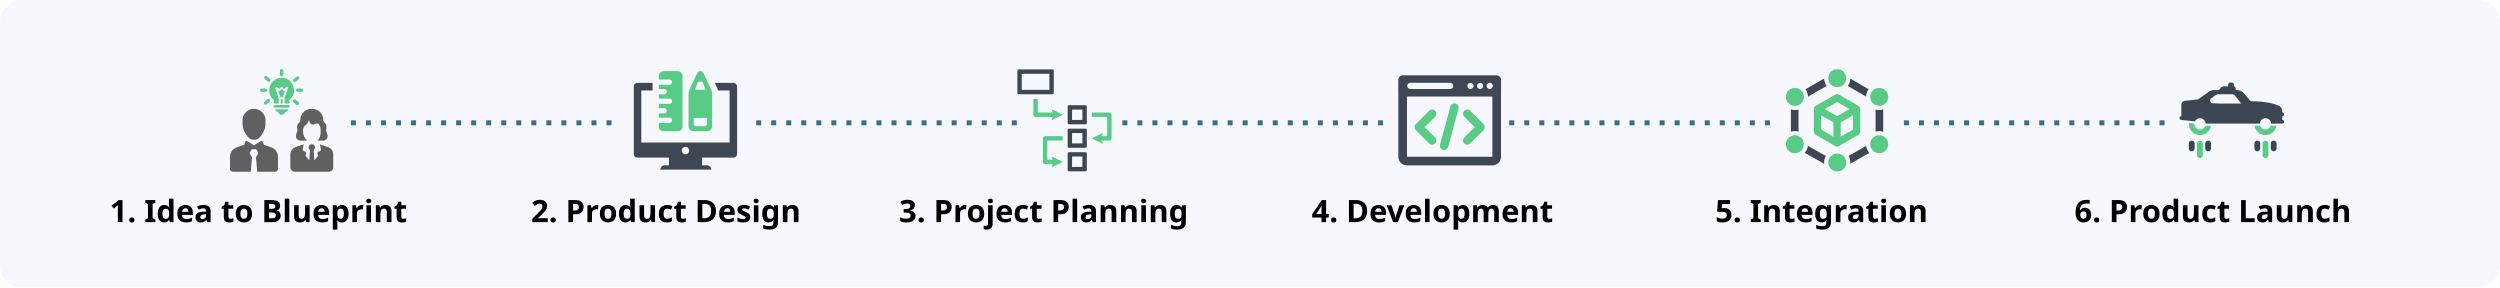
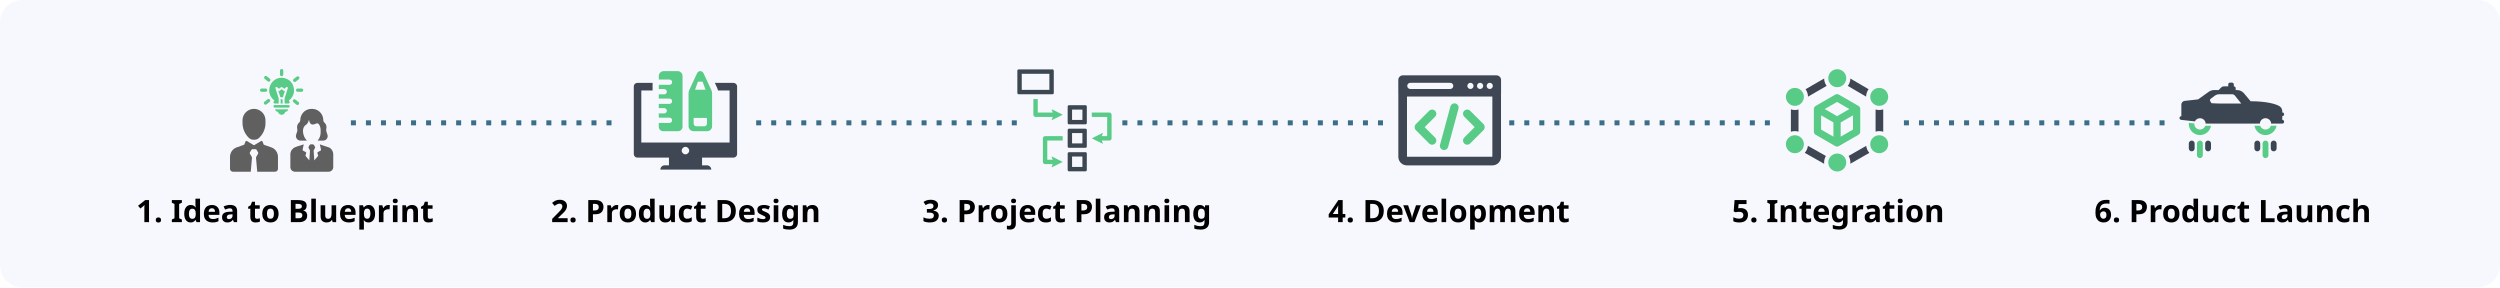
<svg xmlns="http://www.w3.org/2000/svg" width="1508.362" height="173.398" viewBox="0 0 502.787 57.799" version="1.1" id="svg1" xml:space="preserve">
  <defs id="defs1">
    <linearGradient id="swatch11">
      <stop style="stop-color:#000000;stop-opacity:1;" offset="0" id="stop11" />
    </linearGradient>
  </defs>
  <g id="layer3" style="display:inline" transform="translate(-20.77169,-2.51485)">
    <rect style="display:inline;fill:#f7f8fd;fill-opacity:1;stroke:#3c6e89;stroke-width:0;stroke-linecap:butt;stroke-linejoin:bevel;stroke-miterlimit:0;stroke-dasharray:none;stroke-dashoffset:0;paint-order:fill markers stroke" id="rect1" width="502.787" height="57.799" x="20.772" y="2.515" ry="4.488" />
  </g>
  <g id="layer1" transform="translate(-20.77169,-2.51485)">
-     <text xml:space="preserve" style="font-style:normal;font-variant:normal;font-weight:bold;font-stretch:normal;font-size:6.222px;line-height:1.25;font-family:Verdana;-inkscape-font-specification:'Verdana, Bold';font-variant-ligatures:normal;font-variant-caps:normal;font-variant-numeric:normal;font-variant-east-asian:normal;stroke-width:0.265" x="42.845" y="47.189" id="text7">
-       <tspan id="tspan7" style="font-style:normal;font-variant:normal;font-weight:bold;font-stretch:normal;font-size:6.222px;font-family:Verdana;-inkscape-font-specification:'Verdana, Bold';font-variant-ligatures:normal;font-variant-caps:normal;font-variant-numeric:normal;font-variant-east-asian:normal;stroke-width:0.265" x="42.845" y="47.189">1. Idea to Blueprint</tspan>
+     <text xml:space="preserve" style="font-style:normal;font-variant:normal;font-weight:bold;font-stretch:normal;font-size:6.222px;line-height:1.25;font-family:Verdana;-inkscape-font-specification:'Verdana, Bold';font-variant-ligatures:normal;font-variant-caps:normal;font-variant-numeric:normal;font-variant-east-asian:normal;stroke-width:0.265" x="48.178" y="47.189" id="text7">
+       <tspan id="tspan7" style="font-style:normal;font-variant:normal;font-weight:bold;font-stretch:normal;font-size:6.222px;font-family:Verdana;-inkscape-font-specification:'Verdana, Bold';font-variant-ligatures:normal;font-variant-caps:normal;font-variant-numeric:normal;font-variant-east-asian:normal;stroke-width:0.265" x="48.178" y="47.189">1. Idea to Blueprint</tspan>
    </text>
-     <text xml:space="preserve" style="font-style:normal;font-variant:normal;font-weight:bold;font-stretch:normal;font-size:6.222px;line-height:1.25;font-family:Verdana;-inkscape-font-specification:'Verdana, Bold';font-variant-ligatures:normal;font-variant-caps:normal;font-variant-numeric:normal;font-variant-east-asian:normal;stroke-width:0.265" x="127.569" y="47.189" id="text7-6">
-       <tspan id="tspan7-5" style="font-style:normal;font-variant:normal;font-weight:bold;font-stretch:normal;font-size:6.222px;font-family:Verdana;-inkscape-font-specification:'Verdana, Bold';font-variant-ligatures:normal;font-variant-caps:normal;font-variant-numeric:normal;font-variant-east-asian:normal;stroke-width:0.265" x="127.569" y="47.189">2. Product Design</tspan>
+     <text xml:space="preserve" style="font-style:normal;font-variant:normal;font-weight:bold;font-stretch:normal;font-size:6.222px;line-height:1.25;font-family:Verdana;-inkscape-font-specification:'Verdana, Bold';font-variant-ligatures:normal;font-variant-caps:normal;font-variant-numeric:normal;font-variant-east-asian:normal;stroke-width:0.265" x="131.57" y="47.189" id="text7-6">
+       <tspan id="tspan7-5" style="font-style:normal;font-variant:normal;font-weight:bold;font-stretch:normal;font-size:6.222px;font-family:Verdana;-inkscape-font-specification:'Verdana, Bold';font-variant-ligatures:normal;font-variant-caps:normal;font-variant-numeric:normal;font-variant-east-asian:normal;stroke-width:0.265" x="131.57" y="47.189">2. Product Design</tspan>
    </text>
-     <text xml:space="preserve" style="font-style:normal;font-variant:normal;font-weight:bold;font-stretch:normal;font-size:6.222px;line-height:1.25;font-family:Verdana;-inkscape-font-specification:'Verdana, Bold';font-variant-ligatures:normal;font-variant-caps:normal;font-variant-numeric:normal;font-variant-east-asian:normal;stroke-width:0.265" x="284.549" y="47.189" id="text7-1">
-       <tspan id="tspan7-7" style="font-style:normal;font-variant:normal;font-weight:bold;font-stretch:normal;font-size:6.222px;font-family:Verdana;-inkscape-font-specification:'Verdana, Bold';font-variant-ligatures:normal;font-variant-caps:normal;font-variant-numeric:normal;font-variant-east-asian:normal;stroke-width:0.265" x="284.549" y="47.189">4. Development</tspan>
+     <text xml:space="preserve" style="font-style:normal;font-variant:normal;font-weight:bold;font-stretch:normal;font-size:6.222px;line-height:1.25;font-family:Verdana;-inkscape-font-specification:'Verdana, Bold';font-variant-ligatures:normal;font-variant-caps:normal;font-variant-numeric:normal;font-variant-east-asian:normal;stroke-width:0.265" x="287.882" y="47.189" id="text7-1">
+       <tspan id="tspan7-7" style="font-style:normal;font-variant:normal;font-weight:bold;font-stretch:normal;font-size:6.222px;font-family:Verdana;-inkscape-font-specification:'Verdana, Bold';font-variant-ligatures:normal;font-variant-caps:normal;font-variant-numeric:normal;font-variant-east-asian:normal;stroke-width:0.265" x="287.882" y="47.189">4. Development</tspan>
    </text>
-     <text xml:space="preserve" style="font-style:normal;font-variant:normal;font-weight:bold;font-stretch:normal;font-size:6.222px;line-height:1.25;font-family:Verdana;-inkscape-font-specification:'Verdana, Bold';font-variant-ligatures:normal;font-variant-caps:normal;font-variant-numeric:normal;font-variant-east-asian:normal;stroke-width:0.265" x="201.59" y="47.189" id="text7-6-2">
-       <tspan id="tspan7-5-4" style="font-style:normal;font-variant:normal;font-weight:bold;font-stretch:normal;font-size:6.222px;font-family:Verdana;-inkscape-font-specification:'Verdana, Bold';font-variant-ligatures:normal;font-variant-caps:normal;font-variant-numeric:normal;font-variant-east-asian:normal;stroke-width:0.265" x="201.59" y="47.189">3. Project Planning</tspan>
+     <text xml:space="preserve" style="font-style:normal;font-variant:normal;font-weight:bold;font-stretch:normal;font-size:6.222px;line-height:1.25;font-family:Verdana;-inkscape-font-specification:'Verdana, Bold';font-variant-ligatures:normal;font-variant-caps:normal;font-variant-numeric:normal;font-variant-east-asian:normal;stroke-width:0.265" x="206.257" y="47.189" id="text7-6-2">
+       <tspan id="tspan7-5-4" style="font-style:normal;font-variant:normal;font-weight:bold;font-stretch:normal;font-size:6.222px;font-family:Verdana;-inkscape-font-specification:'Verdana, Bold';font-variant-ligatures:normal;font-variant-caps:normal;font-variant-numeric:normal;font-variant-east-asian:normal;stroke-width:0.265" x="206.257" y="47.189">3. Project Planning</tspan>
    </text>
    <path style="fill:#3c6e89;fill-opacity:1;stroke:#3c6e89;stroke-width:1.008;stroke-linecap:butt;stroke-linejoin:miter;stroke-dasharray:1.008, 2.016;stroke-dashoffset:0;stroke-opacity:1" d="M 91.341,27.218 H 144.641" id="xd-line" />
    <path style="fill:#3c6e89;fill-opacity:1;stroke:#3c6e89;stroke-width:1.008;stroke-linecap:butt;stroke-linejoin:miter;stroke-dasharray:1.008, 2.016;stroke-dashoffset:0;stroke-opacity:1" d="m 172.848,27.218 h 53.3" id="path13-5" />
    <path style="fill:#3c6e89;fill-opacity:1;stroke:#3c6e89;stroke-width:1.008;stroke-linecap:butt;stroke-linejoin:miter;stroke-dasharray:1.008, 2.016;stroke-dashoffset:0;stroke-opacity:1" d="m 246.496,27.218 h 53.3" id="path13-5-7" />
    <path style="fill:#3c6e89;fill-opacity:1;stroke:#3c6e89;stroke-width:1.008;stroke-linecap:butt;stroke-linejoin:miter;stroke-dasharray:1.008, 2.016;stroke-dashoffset:0;stroke-opacity:1" d="m 324.304,27.218 h 53.3" id="path13-5-7-5" />
-     <text xml:space="preserve" style="font-style:normal;font-variant:normal;font-weight:bold;font-stretch:normal;font-size:6.222px;line-height:1.25;font-family:Verdana;-inkscape-font-specification:'Verdana, Bold';font-variant-ligatures:normal;font-variant-caps:normal;font-variant-numeric:normal;font-variant-east-asian:normal;stroke-width:0.265" x="365.721" y="47.189" id="text7-6-2-3">
-       <tspan id="tspan7-5-4-0" style="font-style:normal;font-variant:normal;font-weight:bold;font-stretch:normal;font-size:6.222px;font-family:Verdana;-inkscape-font-specification:'Verdana, Bold';font-variant-ligatures:normal;font-variant-caps:normal;font-variant-numeric:normal;font-variant-east-asian:normal;stroke-width:0.265" x="365.721" y="47.189">5. Integration</tspan>
+     <text xml:space="preserve" style="font-style:normal;font-variant:normal;font-weight:bold;font-stretch:normal;font-size:6.222px;line-height:1.25;font-family:Verdana;-inkscape-font-specification:'Verdana, Bold';font-variant-ligatures:normal;font-variant-caps:normal;font-variant-numeric:normal;font-variant-east-asian:normal;stroke-width:0.265" x="369.055" y="47.189" id="text7-6-2-3">
+       <tspan id="tspan7-5-4-0" style="font-style:normal;font-variant:normal;font-weight:bold;font-stretch:normal;font-size:6.222px;font-family:Verdana;-inkscape-font-specification:'Verdana, Bold';font-variant-ligatures:normal;font-variant-caps:normal;font-variant-numeric:normal;font-variant-east-asian:normal;stroke-width:0.265" x="369.055" y="47.189">5. Integration</tspan>
    </text>
-     <text xml:space="preserve" style="font-style:normal;font-variant:normal;font-weight:bold;font-stretch:normal;font-size:6.222px;line-height:1.25;font-family:Verdana;-inkscape-font-specification:'Verdana, Bold';font-variant-ligatures:normal;font-variant-caps:normal;font-variant-numeric:normal;font-variant-east-asian:normal;stroke-width:0.265" x="437.975" y="47.189" id="text7-6-2-3-0">
-       <tspan id="tspan7-5-4-0-5" style="font-style:normal;font-variant:normal;font-weight:bold;font-stretch:normal;font-size:6.222px;font-family:Verdana;-inkscape-font-specification:'Verdana, Bold';font-variant-ligatures:normal;font-variant-caps:normal;font-variant-numeric:normal;font-variant-east-asian:normal;stroke-width:0.265" x="437.975" y="47.189">6. Product Launch</tspan>
+     <text xml:space="preserve" style="font-style:normal;font-variant:normal;font-weight:bold;font-stretch:normal;font-size:6.222px;line-height:1.25;font-family:Verdana;-inkscape-font-specification:'Verdana, Bold';font-variant-ligatures:normal;font-variant-caps:normal;font-variant-numeric:normal;font-variant-east-asian:normal;stroke-width:0.265" x="441.975" y="47.189" id="text7-6-2-3-0">
+       <tspan id="tspan7-5-4-0-5" style="font-style:normal;font-variant:normal;font-weight:bold;font-stretch:normal;font-size:6.222px;font-family:Verdana;-inkscape-font-specification:'Verdana, Bold';font-variant-ligatures:normal;font-variant-caps:normal;font-variant-numeric:normal;font-variant-east-asian:normal;stroke-width:0.265" x="441.975" y="47.189">6. Product Launch</tspan>
    </text>
    <path style="fill:#3c6e89;fill-opacity:1;stroke:#3c6e89;stroke-width:1.008;stroke-linecap:butt;stroke-linejoin:miter;stroke-dasharray:1.008, 2.016;stroke-dashoffset:0;stroke-opacity:1" d="m 403.679,27.218 h 53.3" id="path13-5-7-5-9" />
    <g id="g17-2" transform="matrix(0.3333336,0,0,0.3333336,66.74518,16.05248)">
      <g id="g5-8">
        <g id="g2-4">
          <path class="st0" d="m 59.647,40.674 -0.635,-1.875 c -0.21,-0.629 -0.177,-1.223 -0.071,-1.696 0.247,-1.098 0.095,-2.267 -0.581,-3.166 -0.21,-0.28 -0.419,-0.495 -0.603,-0.657 -0.398,-0.35 -0.628,-0.849 -0.628,-1.379 v 0 c 0,-2.293 -1.114,-4.322 -2.831,-5.582 C 53.127,25.46 51.676,25.07 50.224,25.07 h -0.046 c -1.642,0 -3.275,0.508 -4.522,1.578 -1.479,1.269 -2.417,3.151 -2.417,5.253 0,0.531 -0.233,1.03 -0.631,1.382 -0.181,0.16 -0.385,0.37 -0.591,0.643 -0.682,0.901 -0.837,2.076 -0.59,3.178 0.106,0.473 0.139,1.066 -0.071,1.695 l -0.594,1.753 c -0.612,1.806 0.731,3.68 2.638,3.68 h 3.895 C 47.293,44.23 47.29,44.228 47.288,44.226 45.999,42.994 45.047,41.088 44.896,38.934 44.882,38.73 44.875,38.526 44.875,38.322 c 0,-1.528 0.669,-2.954 1.749,-3.573 0.768,-0.441 1.276,-1.256 1.932,-3.118 0,0 0.189,3.648 3.016,2.775 1.51,-0.466 2.199,-1.239 3.14,0.296 0.55,0.898 0.815,2.034 0.815,3.18 v 1.372 c 0,1.374 -0.343,2.668 -0.925,3.714 -0.26,0.475 -0.573,0.895 -0.92,1.265 h 3.414 c 1.844,-0.002 3.142,-1.813 2.551,-3.559 z" id="path1-72" />
          <path class="st0" d="M 60.408,48.268 C 60.223,48.199 57.57,47.439 55.761,46.733 55.569,46.658 55.377,46.589 55.192,46.514 h -0.123 l 0.363,1.707 0.315,1.46 c 0.048,0.24 -0.062,0.48 -0.281,0.596 l -1.611,0.857 c -0.226,0.123 -0.336,0.391 -0.267,0.637 l 0.391,1.323 c 0.055,0.206 -0.007,0.418 -0.164,0.562 l -2.112,2.503 -0.373,-5.652 c -0.034,-0.212 0.008,-0.423 0.11,-0.61 l 0.644,-1.118 c 0.169,-0.279 0.169,-0.627 0,-0.915 l -0.542,-0.94 C 51.381,46.636 51.076,46.458 50.746,46.458 H 49.66 c -0.33,0 -0.635,0.178 -0.796,0.466 l -0.542,0.94 c -0.169,0.288 -0.169,0.635 0,0.915 l 0.644,1.118 c 0.102,0.186 0.144,0.398 0.11,0.61 l -0.373,5.652 -2.112,-2.503 C 46.433,53.512 46.372,53.3 46.427,53.094 l 0.391,-1.323 c 0.069,-0.247 -0.041,-0.514 -0.267,-0.637 l -1.615,-0.859 c -0.215,-0.114 -0.328,-0.357 -0.277,-0.594 l 0.288,-1.357 0.391,-1.81 h -0.123 c -0.185,0.075 -0.377,0.144 -0.569,0.219 -0.912,0.356 -2.55,0.727 -3.297,1.014 -0.027,0.014 -0.062,0.021 -0.089,0.034 -0.336,0.13 -0.631,0.24 -0.843,0.329 -0.254,0.096 -0.404,0.151 -0.418,0.158 -1.165,0.48 -2.735,2.001 -2.735,4.25 v 7.671 c 0,1.547 1.254,2.802 2.802,2.802 h 3.161 13.953 3.168 c 1.544,0 2.795,-1.251 2.795,-2.795 v -7.678 c 0,-1.94 -1.241,-3.633 -2.735,-4.25 z" id="path2-4" />
        </g>
        <g id="g4-0">
          <path class="st0" d="m 29.797,54.009 v 7.24 c 0,0.965 -0.787,1.742 -1.752,1.742 H 17.279 l -0.724,-8.247 v -0.01 c -0.052,-0.346 0.063,-0.693 0.273,-0.976 0.021,-0.021 0.032,-0.042 0.042,-0.063 l 0.934,-1.626 c 0.126,-0.22 0.126,-0.483 0,-0.703 L 16.87,49.75 c -0.126,-0.22 -0.357,-0.357 -0.609,-0.357 h -1.868 c -0.252,0 -0.483,0.136 -0.609,0.357 l -0.934,1.616 c -0.126,0.22 -0.126,0.483 0,0.703 l 0.934,1.626 c 0.01,0.021 0.021,0.042 0.042,0.063 0.21,0.283 0.325,0.63 0.273,0.976 v 0.01 l -0.724,8.247 H 2.609 c -0.965,0 -1.752,-0.777 -1.752,-1.742 v -7.24 c 0,-2.424 1.438,-4.575 3.578,-5.54 0.336,-0.157 0.682,-0.273 1.049,-0.367 l 3.977,-1.427 c 0,-0.042 0.011,-0.084 0.032,-0.126 l 0.703,-1.763 c 0.136,-0.357 0.556,-0.493 0.881,-0.304 l 2.539,1.532 1.71,1.028 1.71,-1.028 2.529,-1.521 c 0.325,-0.199 0.756,-0.063 0.892,0.294 l 0.703,1.763 c 0.021,0.042 0.032,0.084 0.032,0.126 l 3.977,1.427 c 0.367,0.094 0.714,0.21 1.049,0.367 2.141,0.964 3.579,3.115 3.579,5.539 z" id="path3-62" />
          <path class="st0" d="m 22.252,31.953 v 1.91 c 0,0.483 -0.031,0.923 -0.084,1.333 -0.094,0.724 -0.252,1.438 -0.462,2.12 -0.462,1.448 -1.165,2.781 -2.109,3.956 -0.157,0.189 -0.315,0.378 -0.483,0.556 l -0.556,0.598 c -0.714,0.787 -1.742,1.249 -2.812,1.249 h -0.839 c -1.06,0 -2.088,-0.451 -2.812,-1.249 L 11.539,41.828 C 11.371,41.65 11.214,41.461 11.067,41.272 10.448,40.506 9.913,39.656 9.504,38.743 8.979,37.61 8.644,36.414 8.497,35.186 8.434,34.756 8.403,34.326 8.403,33.906 v -1.91 c 0,-0.651 0.084,-1.291 0.262,-1.91 0.839,-2.949 3.578,-5.016 6.663,-5.016 3.085,0 5.824,2.067 6.663,5.026 0.177,0.587 0.261,1.227 0.261,1.857 z" id="path4-9" />
        </g>
      </g>
      <g id="g16-9">
        <g id="g11-0">
          <path class="st1" d="m 32,1.009 c -0.553,0 -1.003,0.45 -1.003,1.003 v 2.347 c 0,0.553 0.45,1.003 1.003,1.003 0.553,0 1.003,-0.45 1.003,-1.003 V 2.012 C 33.003,1.459 32.553,1.009 32,1.009 Z" id="path5-8" />
          <path class="st1" d="m 44.03,12.783 h -2.347 c -0.553,0 -1.003,0.45 -1.003,1.003 0,0.553 0.45,1.003 1.003,1.003 h 2.347 c 0.553,0 1.003,-0.45 1.003,-1.003 0,-0.553 -0.45,-1.003 -1.003,-1.003 z" id="path6-1" />
          <path class="st1" d="m 23.319,13.786 c 0,-0.553 -0.45,-1.003 -1.003,-1.003 H 19.97 c -0.553,0 -1.003,0.45 -1.003,1.003 0,0.553 0.45,1.003 1.003,1.003 h 2.347 c 0.553,0 1.002,-0.45 1.002,-1.003 z" id="path7-3" />
          <path class="st1" d="m 39.885,8.853 c 0.215,0 0.431,-0.069 0.613,-0.21 v 0 L 42.352,7.205 C 42.564,7.041 42.699,6.804 42.732,6.538 42.765,6.272 42.694,6.009 42.529,5.798 42.365,5.586 42.128,5.451 41.862,5.418 41.596,5.384 41.333,5.456 41.122,5.62 l -1.855,1.439 c -0.437,0.339 -0.517,0.97 -0.178,1.407 0.2,0.254 0.496,0.387 0.796,0.387 z" id="path8-1" />
          <path class="st1" d="m 24.242,19.11 c -0.266,-0.034 -0.529,0.038 -0.74,0.203 l -1.854,1.439 c -0.437,0.339 -0.516,0.97 -0.178,1.407 0.164,0.212 0.401,0.347 0.667,0.38 0.043,0.005 0.085,0.008 0.128,0.008 0.221,0 0.435,-0.073 0.612,-0.211 l 1.854,-1.439 c 0.437,-0.339 0.517,-0.97 0.178,-1.407 -0.165,-0.211 -0.401,-0.346 -0.667,-0.38 z" id="path9-1" />
          <path class="st1" d="M 24.887,6.901 23.067,5.419 C 22.859,5.25 22.598,5.172 22.332,5.199 c -0.266,0.027 -0.506,0.157 -0.675,0.364 -0.169,0.208 -0.247,0.469 -0.22,0.735 0.027,0.266 0.157,0.506 0.364,0.676 l 1.819,1.482 c 0.186,0.151 0.41,0.225 0.632,0.225 0.291,0 0.58,-0.126 0.778,-0.369 0.35,-0.429 0.285,-1.062 -0.143,-1.411 z" id="path10-0" />
          <path class="st1" d="M 42.199,20.983 40.38,19.5 c -0.208,-0.169 -0.469,-0.248 -0.735,-0.22 -0.266,0.027 -0.506,0.156 -0.676,0.364 -0.349,0.429 -0.285,1.061 0.144,1.411 l 1.819,1.482 c 0.186,0.151 0.41,0.225 0.632,0.225 0.291,0 0.58,-0.126 0.778,-0.369 0.35,-0.428 0.286,-1.061 -0.143,-1.41 z" id="path11-3" />
        </g>
        <path class="st1" d="m 36.034,25.354 h -8.068 c 0.23,0.839 0.967,1.47 1.86,1.54 v 0 c 0.221,0.997 1.111,1.745 2.173,1.745 1.062,0 1.952,-0.748 2.173,-1.745 h 0.001 c 0.008,0 0.016,-10e-4 0.024,-0.002 0.016,-0.001 0.032,-0.003 0.047,-0.005 0.01,-0.001 0.02,-0.002 0.03,-0.004 0.013,-10e-4 0.026,-0.003 0.04,-0.005 0.014,-0.002 0.028,-0.005 0.042,-0.007 0.019,-0.003 0.038,-0.006 0.057,-0.01 0.013,-0.002 0.027,-0.005 0.04,-0.008 0.016,-0.003 0.031,-0.006 0.046,-0.01 0.016,-0.004 0.032,-0.008 0.049,-0.013 0.016,-0.004 0.032,-0.008 0.047,-0.013 0.029,-0.008 0.058,-0.018 0.087,-0.027 0.108,-0.037 0.213,-0.083 0.313,-0.136 0.011,-0.006 0.021,-0.011 0.032,-0.017 0.025,-0.014 0.051,-0.029 0.076,-0.045 0.013,-0.007 0.025,-0.015 0.038,-0.024 0.007,-0.004 0.014,-0.009 0.021,-0.013 0.013,-0.008 0.025,-0.017 0.037,-0.025 0.026,-0.018 0.051,-0.037 0.077,-0.056 0.025,-0.019 0.05,-0.039 0.074,-0.059 0.024,-0.02 0.048,-0.041 0.071,-0.062 0.013,-0.012 0.026,-0.024 0.039,-0.037 0.013,-0.013 0.025,-0.025 0.038,-0.038 0.025,-0.025 0.05,-0.051 0.074,-0.078 0.012,-0.013 0.024,-0.027 0.036,-0.041 0.012,-0.013 0.023,-0.027 0.034,-0.041 0.011,-0.013 0.022,-0.028 0.033,-0.042 0.011,-0.014 0.021,-0.028 0.032,-0.043 0.011,-0.014 0.021,-0.029 0.031,-0.044 0.015,-0.021 0.029,-0.042 0.043,-0.064 0.008,-0.013 0.017,-0.026 0.025,-0.04 0.063,-0.103 0.117,-0.212 0.161,-0.325 0.012,-0.03 0.023,-0.06 0.033,-0.09 0.004,-0.013 0.008,-0.025 0.012,-0.037 0.003,-0.009 0.006,-0.019 0.009,-0.028 0.003,-0.015 0.008,-0.033 0.013,-0.051" id="path12-4" />
        <path class="st1" d="m 36.88,23.542 c 0,0.428 -0.344,0.776 -0.772,0.78 h -8.255 c -0.431,0 -0.78,-0.35 -0.78,-0.78 0,-0.431 0.349,-0.78 0.78,-0.78 h 8.255 c 0.428,0.005 0.772,0.352 0.772,0.78 z" id="path13" />
        <g id="g15-0">
          <rect class="st1" height="2.596" width="1.188" x="31.406" y="19.265" id="rect13-3" />
          <path class="st1" d="m 34.022,14.093 -0.07,0.055 c -0.215,0.168 -0.517,0.168 -0.732,0 L 32,13.193 30.78,14.148 c -0.215,0.168 -0.517,0.168 -0.732,0 l -0.07,-0.054 1.268,3.983 h 1.508 z" id="path14-9" />
          <path class="st1" d="M 39.485,13.88 C 39.154,6.358 32.027,6.276 32.027,6.276 c -0.01,0 -0.02,0 -0.031,0 -4.129,0 -7.488,3.411 -7.488,7.604 0,1.284 0.323,2.557 0.934,3.68 0.526,0.965 1.256,1.805 2.131,2.456 v 0.335 c -0.293,0.112 -0.501,0.396 -0.501,0.729 0,0.333 0.208,0.616 0.501,0.729 0.087,0.033 0.181,0.051 0.279,0.051 h 2.364 V 18.763 L 28.26,12.619 c -0.079,-0.248 0.013,-0.519 0.227,-0.668 0.214,-0.149 0.5,-0.141 0.705,0.02 l 1.22,0.955 1.22,-0.955 c 0.215,-0.168 0.517,-0.168 0.732,0 l 1.22,0.955 1.22,-0.955 c 0.205,-0.161 0.491,-0.169 0.705,-0.02 0.214,0.149 0.306,0.42 0.227,0.668 l -1.956,6.144 v 3.097 h 2.326 c 0.111,-10e-4 0.216,-0.025 0.311,-0.069 0.271,-0.122 0.46,-0.394 0.46,-0.711 0,-0.317 -0.189,-0.59 -0.46,-0.712 v -0.352 c 0.875,-0.651 1.605,-1.492 2.13,-2.456 0.615,-1.122 0.995,-2.396 0.938,-3.68 z" id="path15-1" />
        </g>
      </g>
    </g>
    <g id="g4-2" transform="matrix(0.3333331,0,0,0.3333331,301.6559,16.05266)">
      <g id="g3">
        <path d="m 23.198,42.378 -6.285,-6.285 6.285,-6.284 c 0.477,-0.477 0.74,-1.112 0.74,-1.787 0,-0.675 -0.263,-1.31 -0.74,-1.787 -0.985,-0.986 -2.589,-0.985 -3.574,0 l -7.998,7.997 c -0.489,0.489 -0.757,1.167 -0.737,1.861 -0.021,0.695 0.247,1.373 0.737,1.862 l 7.997,7.997 c 0.477,0.478 1.112,0.741 1.787,0.741 0.675,0 1.31,-0.263 1.787,-0.741 0.477,-0.477 0.74,-1.112 0.74,-1.787 0.002,-0.675 -0.261,-1.31 -0.739,-1.787 z" fill="#58cb87" id="path1" />
        <path d="M 52.374,34.217 44.376,26.22 c -0.477,-0.477 -1.112,-0.74 -1.787,-0.74 -0.675,0 -1.31,0.263 -1.787,0.74 -0.478,0.477 -0.741,1.112 -0.741,1.787 0,0.675 0.263,1.31 0.741,1.788 l 6.285,6.284 -6.285,6.285 c -0.477,0.477 -0.741,1.112 -0.741,1.787 0,0.675 0.263,1.31 0.74,1.787 0.477,0.478 1.111,0.741 1.787,0.741 0.675,0 1.31,-0.263 1.787,-0.741 l 7.997,-7.997 c 0.489,-0.489 0.758,-1.167 0.737,-1.862 0.022,-0.695 -0.246,-1.373 -0.735,-1.862 z" fill="#58cb87" id="path2" />
        <path d="m 35.543,21.837 c -0.652,-0.177 -1.333,-0.089 -1.919,0.247 -0.586,0.336 -1.005,0.88 -1.182,1.532 l -6.257,23.109 c -0.177,0.652 -0.089,1.333 0.247,1.919 0.336,0.586 0.88,1.005 1.531,1.182 0.215,0.058 0.438,0.088 0.662,0.088 1.138,0 2.141,-0.768 2.438,-1.867 l 6.258,-23.11 c 0.365,-1.345 -0.433,-2.735 -1.778,-3.1 z" fill="#58cb87" id="path3" />
      </g>
      <path d="M 60.221,4.834 H 3.778 C 2.251,4.834 1,6.084 1,7.612 v 8.574 h 0.03 v 37.828 c 0,2.84 2.311,5.151 5.151,5.151 h 51.637 c 2.841,0 5.152,-2.311 5.152,-5.151 V 16.186 H 63 V 7.612 C 63,6.084 61.749,4.834 60.221,4.834 Z m -9.864,4.511 c 1.027,0 1.868,0.841 1.868,1.868 0,1.027 -0.841,1.868 -1.868,1.868 -1.028,0 -1.868,-0.841 -1.868,-1.868 0,-1.027 0.841,-1.868 1.868,-1.868 z m -5.826,0 c 1.027,0 1.868,0.841 1.868,1.868 0,1.027 -0.841,1.868 -1.868,1.868 -1.028,0 -1.868,-0.841 -1.868,-1.868 0,-1.027 0.84,-1.868 1.868,-1.868 z m -36.278,0 h 24.072 c 1.028,0 1.868,0.841 1.868,1.868 0,1.028 -0.841,1.868 -1.868,1.868 H 8.253 c -1.027,0 -1.868,-0.841 -1.868,-1.868 0,-1.027 0.84,-1.868 1.868,-1.868 z M 57.751,53.947 H 6.249 V 17.622 H 57.752 V 53.947 Z M 56.183,13.081 c -1.027,0 -1.868,-0.841 -1.868,-1.868 0,-1.028 0.841,-1.868 1.868,-1.868 1.028,0 1.868,0.841 1.868,1.868 10e-4,1.027 -0.84,1.868 -1.868,1.868 z" fill="#3e4753" id="path4-5" />
    </g>
    <g id="g3-4" transform="matrix(0.3333331,0,0,0.3333331,147.9587,16.05233)">
      <path d="M 48.09,34.714 48.075,15.605 C 48.072,15.015 47.945,14.406 47.709,13.898 46.842,12.004 45.961,10.12 45.081,8.236 44.409,6.805 43.739,5.373 43.077,3.939 42.686,3.095 42.167,2.311 41.017,2.288 40.358,2.273 39.897,2.503 39.55,2.853 c -0.299,0.299 -0.516,0.69 -0.703,1.097 -0.688,1.495 -1.385,2.988 -2.083,4.478 -0.851,1.825 -1.702,3.648 -2.541,5.48 -0.222,0.488 -0.35,1.094 -0.36,1.71 l 0.015,19.26 v 0.642 c 0,1.67 1.354,3.023 3.023,3.023 h 8.166 c 1.67,0 3.023,-1.354 3.023,-3.023 z m -8.553,-26.042 2.781,-0.01 1.825,4.864 -6.334,-0.013 z m -2.574,25.314 v -3.442 l 8.011,0.013 v 3.428 c 0,0.883 -0.716,1.599 -1.599,1.599 l -4.812,0.002 c -0.884,-10e-4 -1.6,-0.717 -1.6,-1.6 z" fill="#58cb87" id="path1-4" />
      <path d="m 30.244,5.275 v 30.589 c 0,1.479 -1.199,2.679 -2.679,2.679 h -8.98 c -1.479,0 -2.679,-1.199 -2.679,-2.679 v -2.306 h 6.467 c 0.897,0 1.623,-0.741 1.598,-1.646 -0.028,-0.874 -0.79,-1.549 -1.664,-1.549 h -6.4 v -2.556 h 3.272 c 0.897,0 1.623,-0.741 1.598,-1.646 -0.028,-0.874 -0.79,-1.549 -1.664,-1.549 h -3.205 v -2.556 h 6.467 c 0.897,0 1.623,-0.741 1.598,-1.646 -0.028,-0.874 -0.79,-1.549 -1.664,-1.549 h -6.4 v -2.556 h 3.272 c 0.897,0 1.623,-0.741 1.598,-1.646 -0.028,-0.874 -0.79,-1.549 -1.664,-1.549 H 15.91 v -2.556 h 6.467 c 0.897,0 1.623,-0.741 1.598,-1.646 -0.028,-0.874 -0.79,-1.549 -1.664,-1.549 h -6.4 V 5.275 c 0,-1.65 1.338,-2.988 2.988,-2.988 h 8.361 c 1.646,0 2.984,1.338 2.984,2.988 z" fill="#58cb87" id="path2-99" />
      <path d="M 60.972,9.395 H 49.744 c 0.455,0.978 0.912,1.965 1.362,2.948 0.235,0.509 0.413,1.057 0.532,1.626 h 6.994 V 45.374 H 5.368 V 13.968 h 6.804 V 9.395 H 2.961 c -1.17,0 -2.127,0.957 -2.127,2.127 v 40.822 c 0,1.175 0.952,2.127 2.127,2.127 h 19.09 v 4.66 h -2.583 c -1.435,0 -2.6,1.148 -2.6,2.583 h 30.737 c -0.068,-1.435 -1.216,-2.583 -2.65,-2.583 h -2.938 v -4.66 H 61.04 c 1.17,0 2.127,-0.957 2.127,-2.127 V 11.59 c 0,-1.212 -0.983,-2.195 -2.195,-2.195 z M 32,52.496 c -1.249,0 -2.262,-1.013 -2.262,-2.245 0,-1.249 1.013,-2.262 2.262,-2.262 1.249,0 2.262,1.013 2.262,2.262 0,1.232 -1.013,2.245 -2.262,2.245 z" fill="#3e4753" id="path3-3" />
    </g>
    <g id="g13-3" transform="matrix(0.3333331,0,0,0.3333331,379.5629,16.0525)">
      <g id="g12-1">
        <path class="st1" d="m 32.12,1.143 c -3.001,0 -5.424,2.423 -5.424,5.424 0,3.001 2.423,5.424 5.424,5.424 3.001,0 5.424,-2.423 5.424,-5.424 C 37.545,3.566 35.122,1.143 32.12,1.143 Z" id="path1-46" />
        <path class="st1" d="m 32.12,52.009 c -3.001,0 -5.424,2.423 -5.424,5.424 0,3.001 2.423,5.424 5.424,5.424 3.001,0 5.424,-2.423 5.424,-5.424 0.001,-3.001 -2.422,-5.424 -5.424,-5.424 z" id="path2-94" />
        <path class="st1" d="m 53.601,21.673 c -2.115,-2.115 -2.115,-5.555 0,-7.67 2.115,-2.115 5.555,-2.115 7.67,0 2.115,2.115 2.115,5.555 0,7.67 -2.116,2.116 -5.555,2.116 -7.67,0 z" id="path3-22" />
        <path class="st1" d="m 2.729,50.238 c -2.115,-2.115 -2.115,-5.555 0,-7.67 2.115,-2.115 5.555,-2.115 7.67,0 2.115,2.115 2.115,5.555 0,7.67 -2.115,2.115 -5.554,2.115 -7.67,0 z" id="path4-6" />
        <path class="st1" d="m 53.601,50.238 c -2.115,-2.115 -2.115,-5.555 0,-7.67 2.115,-2.115 5.555,-2.115 7.67,0 2.115,2.115 2.115,5.555 0,7.67 -2.116,2.115 -5.555,2.115 -7.67,0 z" id="path5-4" />
        <path class="st1" d="m 6.564,23.259 c -1.39,0 -2.777,-0.528 -3.835,-1.586 -2.115,-2.115 -2.115,-5.555 0,-7.67 2.115,-2.115 5.555,-2.115 7.67,0 2.115,2.115 2.115,5.555 0,7.67 -1.057,1.058 -2.445,1.586 -3.835,1.586 z" id="path6-12" />
        <path class="st2" d="m 14.477,17.698 11.237,-6.485 c -0.916,-1.26 -1.47,-2.795 -1.509,-4.46 l -11.212,6.47 c 0.96,1.335 1.457,2.899 1.484,4.475 z" id="path7-88" />
        <path class="st2" d="M 8.754,38.793 V 25.449 c -0.703,0.201 -1.438,0.309 -2.19,0.309 -0.837,0 -1.652,-0.133 -2.426,-0.381 v 13.491 c 1.497,-0.479 3.108,-0.506 4.616,-0.075 z" id="path8-9" />
        <path class="st2" d="m 24.196,57.433 c 0,-1.437 0.391,-2.783 1.063,-3.946 L 14.418,47.372 c -0.186,1.527 -0.817,3.007 -1.889,4.235 l 11.707,6.603 c -0.025,-0.257 -0.04,-0.515 -0.04,-0.777 z" id="path9-2" />
        <path class="st2" d="M 51.487,51.623 C 50.41,50.397 49.775,48.92 49.585,47.393 l -10.618,6.068 c 0.681,1.169 1.078,2.523 1.078,3.971 0,0.254 -0.015,0.504 -0.038,0.752 z" id="path10-8" />
        <path class="st2" d="m 57.436,25.758 c -0.738,0 -1.476,-0.105 -2.19,-0.31 v 13.344 c 1.509,-0.432 3.119,-0.404 4.616,0.075 V 25.374 c -0.789,0.252 -1.607,0.384 -2.426,0.384 z" id="path11-8" />
        <path class="st2" d="M 51.021,13.202 40.034,6.777 c -0.044,1.664 -0.602,3.199 -1.523,4.457 l 11.013,6.44 c 0.032,-1.576 0.533,-3.139 1.497,-4.472 z" id="path12-8" />
      </g>
      <path class="st1" d="M 44.901,23.289 33.093,16.472 c -0.675,-0.391 -1.513,-0.391 -2.187,0 l -11.809,6.817 c -0.674,0.389 -1.093,1.115 -1.093,1.893 v 13.636 c 0,0.778 0.419,1.503 1.093,1.893 l 11.809,6.818 c 0.332,0.191 0.709,0.292 1.093,0.292 0.384,0 0.762,-0.102 1.093,-0.292 L 44.9,40.711 c 0.675,-0.39 1.094,-1.114 1.094,-1.893 V 25.182 c 10e-4,-0.778 -0.418,-1.504 -1.093,-1.893 z m -15.087,9.973 v 8.587 L 22.377,37.555 V 28.968 Z M 39.437,25.182 32,29.476 24.563,25.182 32,20.888 Z m 2.186,3.786 v 8.587 l -7.437,4.294 v -8.587 z" id="path13-6" />
    </g>
    <g id="g9-3" transform="matrix(0.3333331,0,0,0.3333331,458.9552,16.05299)">
      <path class="st3" d="m 62.447,31.713 v -2.249 c 0.622,0 1.125,-0.503 1.125,-1.123 0,-0.622 -0.503,-1.125 -1.125,-1.125 v -0.735 c 0,-1.243 -0.644,-2.387 -1.703,-3.039 -2.118,-1.304 -7.824,-2.973 -17.41,-2.973 l -3.935,-4.722 c -0.134,-0.16 -0.275,-0.312 -0.424,-0.455 -0.967,-0.93 -2.238,-1.485 -3.583,-1.559 -0.103,-0.006 -0.208,-0.009 -0.312,-0.009 h -0.74 v -1.125 c 0,-0.622 -0.503,-1.125 -1.123,-1.125 v -1.125 c 0,-0.62 -0.504,-1.123 -1.125,-1.123 h -1.125 c -0.62,0 -1.125,0.503 -1.125,1.123 v 1.125 h -2.624 c -0.596,0 -1.168,0.237 -1.589,0.658 l -1.591,1.591 h -2.695 c -0.074,0 -0.146,10e-4 -0.22,0.004 -1.094,0.043 -2.154,0.405 -3.048,1.043 l -6.404,4.575 -8.118,0.902 c -1.14,0.126 -2.001,1.089 -2.001,2.235 v 6.982 c -0.555,0 -1.053,0.425 -1.118,1 -0.067,0.616 0.377,1.173 0.993,1.24 l 4.889,0.544 3.402,0.377 c 0.557,-1.137 1.724,-1.919 3.076,-1.919 1.835,0 3.332,1.442 3.422,3.254 h 32.69 c 0.09,-1.812 1.587,-3.254 3.421,-3.254 1.835,0 3.332,1.442 3.422,3.254 h 6.697 c 0.622,0 1.125,-0.503 1.125,-1.125 0,-0.618 -0.503,-1.122 -1.124,-1.122 z M 26.285,21.871 c -2.177,0 -4.351,-0.08 -6.521,-0.227 l -0.759,-1.14 c -0.33,-0.495 -0.217,-1.16 0.26,-1.517 l 2.45,-1.838 c 0.778,-0.585 1.724,-0.899 2.697,-0.899 h 7.722 c 0.683,0 1.33,0.309 1.756,0.843 l 3.822,4.777 H 26.285 Z" id="path1-8" />
      <path class="st1" d="m 55.572,35.235 c -0.459,1.351 -1.737,2.323 -3.244,2.323 -1.506,0 -2.784,-0.972 -3.243,-2.323 h -3.411 c 0.528,3.197 3.31,5.643 6.654,5.643 3.345,0 6.127,-2.446 6.655,-5.643 z" id="path2-33" />
      <path class="st1" d="m 16.039,35.235 c -0.459,1.351 -1.737,2.323 -3.244,2.323 -1.891,0 -3.425,-1.533 -3.425,-3.425 0,-0.089 0.005,-0.176 0.011,-0.263 L 6.08,33.503 c -0.019,0.207 -0.03,0.417 -0.03,0.63 0,3.72 3.026,6.745 6.746,6.745 3.344,0 6.126,-2.446 6.654,-5.643 z" id="path3-38" />
      <path class="st3" d="m 7.81,44.206 v 0 c 0.972,0 1.759,0.788 1.759,1.759 v 2.966 c 0,0.972 -0.788,1.759 -1.759,1.759 v 0 c -0.972,0 -1.759,-0.788 -1.759,-1.759 v -2.966 c 0,-0.971 0.787,-1.759 1.759,-1.759 z" id="path4-04" />
      <path class="st3" d="m 17.691,44.206 v 0 c 0.972,0 1.759,0.788 1.759,1.759 v 2.966 c 0,0.972 -0.788,1.759 -1.759,1.759 v 0 c -0.972,0 -1.759,-0.788 -1.759,-1.759 v -2.966 c 0,-0.971 0.787,-1.759 1.759,-1.759 z" id="path5-7" />
      <path class="st1" d="m 12.75,44.206 v 0 c 0.972,0 1.759,0.788 1.759,1.759 v 7.047 c 0,0.972 -0.788,1.759 -1.759,1.759 v 0 c -0.972,0 -1.759,-0.788 -1.759,-1.759 v -7.047 c 0,-0.971 0.788,-1.759 1.759,-1.759 z" id="path6-68" />
      <path class="st3" d="m 47.388,44.206 v 0 c 0.972,0 1.759,0.788 1.759,1.759 v 2.966 c 0,0.972 -0.788,1.759 -1.759,1.759 v 0 c -0.972,0 -1.759,-0.788 -1.759,-1.759 v -2.966 c 0,-0.971 0.788,-1.759 1.759,-1.759 z" id="path7-9" />
      <path class="st3" d="m 57.269,44.206 v 0 c 0.972,0 1.759,0.788 1.759,1.759 v 2.966 c 0,0.972 -0.788,1.759 -1.759,1.759 v 0 c -0.972,0 -1.759,-0.788 -1.759,-1.759 v -2.966 c 0,-0.971 0.788,-1.759 1.759,-1.759 z" id="path8" />
      <path class="st1" d="m 52.329,44.206 v 0 c 0.972,0 1.759,0.788 1.759,1.759 v 7.047 c 0,0.972 -0.788,1.759 -1.759,1.759 v 0 c -0.972,0 -1.759,-0.788 -1.759,-1.759 v -7.047 c -10e-4,-0.971 0.787,-1.759 1.759,-1.759 z" id="path9-0" />
    </g>
    <g id="g7" transform="matrix(0.3333331,0,0,0.3333331,224.1855,16.05233)">
      <path d="M 59.101,27.3 H 48.488 v 2.653 h 9.286 v 11.575 h -3.299 l 0.691,-1.681 c 0.025,-0.062 0.01,-0.134 -0.039,-0.18 -0.05,-0.046 -0.121,-0.057 -0.183,-0.027 l -6.175,3.052 c -0.062,0.031 -0.101,0.093 -0.101,0.163 0,0.069 0.039,0.132 0.101,0.163 l 6.175,3.052 c 0.061,0.03 0.133,0.018 0.183,-0.027 0.049,-0.046 0.064,-0.117 0.039,-0.181 l -0.691,-1.68 h 4.626 c 0.733,0 1.326,-0.594 1.326,-1.326 v -14.23 c 0,-0.732 -0.594,-1.326 -1.326,-1.326 z" fill="#58cb87" id="path1-6" />
      <path d="M 30.92,44.181 V 41.528 H 20.309 c -0.733,0 -1.326,0.594 -1.326,1.326 v 14.227 c 0,0.733 0.594,1.326 1.326,1.326 h 4.626 l -0.691,1.681 c -0.025,0.062 -0.011,0.134 0.039,0.18 0.049,0.046 0.121,0.057 0.183,0.027 l 6.175,-3.052 c 0.062,-0.031 0.101,-0.093 0.101,-0.163 0,-0.07 -0.039,-0.132 -0.101,-0.163 l -6.175,-3.052 c -0.061,-0.03 -0.133,-0.019 -0.183,0.027 -0.05,0.045 -0.064,0.117 -0.039,0.18 l 0.691,1.681 H 21.636 V 44.181 Z" fill="#58cb87" id="path2-8" />
      <path d="m 44.676,22.85 h -9.942 c -0.445,0 -0.805,0.36 -0.805,0.805 v 9.943 c 0,0.444 0.36,0.804 0.805,0.804 h 9.942 c 0.445,0 0.805,-0.36 0.805,-0.804 v -9.943 c 0,-0.444 -0.361,-0.805 -0.805,-0.805 z m -1.848,8.899 h -6.246 v -6.246 h 6.246 z" fill="#3c4752" id="path3-7" />
      <path d="m 44.676,37.025 h -9.942 c -0.445,0 -0.805,0.36 -0.805,0.804 v 9.943 c 0,0.445 0.36,0.805 0.805,0.805 h 9.942 c 0.445,0 0.805,-0.36 0.805,-0.805 v -9.943 c 0,-0.444 -0.361,-0.804 -0.805,-0.804 z m -1.848,8.899 h -6.246 v -6.246 h 6.246 z" fill="#3c4752" id="path4" />
      <path d="m 44.676,51.198 h -9.942 c -0.445,0 -0.805,0.36 -0.805,0.804 v 9.945 c 0,0.444 0.36,0.804 0.805,0.804 h 9.942 c 0.445,0 0.805,-0.36 0.805,-0.804 v -9.945 c 0,-0.444 -0.361,-0.804 -0.805,-0.804 z m -1.848,8.899 h -6.246 v -6.246 h 6.246 z" fill="#3c4752" id="path5" />
      <path d="M 24.744,1.25 H 4.378 c -0.445,0 -0.805,0.36 -0.805,0.804 v 13.419 c 0,0.444 0.36,0.804 0.805,0.804 h 20.366 c 0.445,0 0.805,-0.36 0.805,-0.804 V 2.054 C 25.548,1.61 25.188,1.25 24.744,1.25 Z M 22.895,13.623 H 6.226 v -9.72 h 16.669 z" fill="#3c4752" id="path6" />
      <path d="m 24.508,25.39 c -0.061,-0.03 -0.133,-0.019 -0.183,0.027 -0.05,0.045 -0.064,0.117 -0.039,0.18 l 0.691,1.681 h -9.09 v -8.107 h -2.653 v 9.433 c 0,0.733 0.594,1.327 1.326,1.327 h 10.417 l -0.691,1.681 c -0.025,0.062 -0.011,0.134 0.039,0.18 0.049,0.046 0.121,0.057 0.183,0.027 l 6.175,-3.052 c 0.062,-0.031 0.101,-0.093 0.101,-0.163 0,-0.07 -0.039,-0.132 -0.101,-0.163 z" fill="#58cb87" id="path7" />
    </g>
  </g>
  <style type="text/css" id="style1">
	.st0{fill:#58CB87;}
	.st1{fill:#3C4752;}
	.st2{fill:#393737;}
</style>
  <style type="text/css" id="style1-3">
	.st0{fill:#3C4652;}
	.st1{fill:#58CB87;}
	.st2{fill:#3D4652;}
</style>
  <style type="text/css" id="style1-6">
	.st0{fill:#3C4652;}
	.st1{fill:#58CB87;}
	.st2{fill:#3D4652;}
</style>
  <style type="text/css" id="style1-60">
	.st0{fill:#606060;}
	.st1{fill:#58CB87;}
	.st2{fill:#3D4652;}
	.st3{fill:#3C4652;}
	.st4{fill:none;}
	.st5{fill:#58CB87;}
	.st6{fill:#58CB87;}
</style>
  <style type="text/css" id="style1-4">
	.st0{fill:#3D4652;}
	.st1{fill:#58CB87;}
	.st2{fill:#3C4652;}
	.st3{fill:#58CB87;}
</style>
  <style type="text/css" id="style1-8">
	.st0{fill:#606060;}
	.st1{fill:#58CB87;}
	.st2{fill:#3D4652;}
	.st3{fill:#3C4652;}
	.st4{fill:none;}
	.st5{fill:#58CB87;}
	.st6{fill:#58CB87;}
</style>
</svg>
